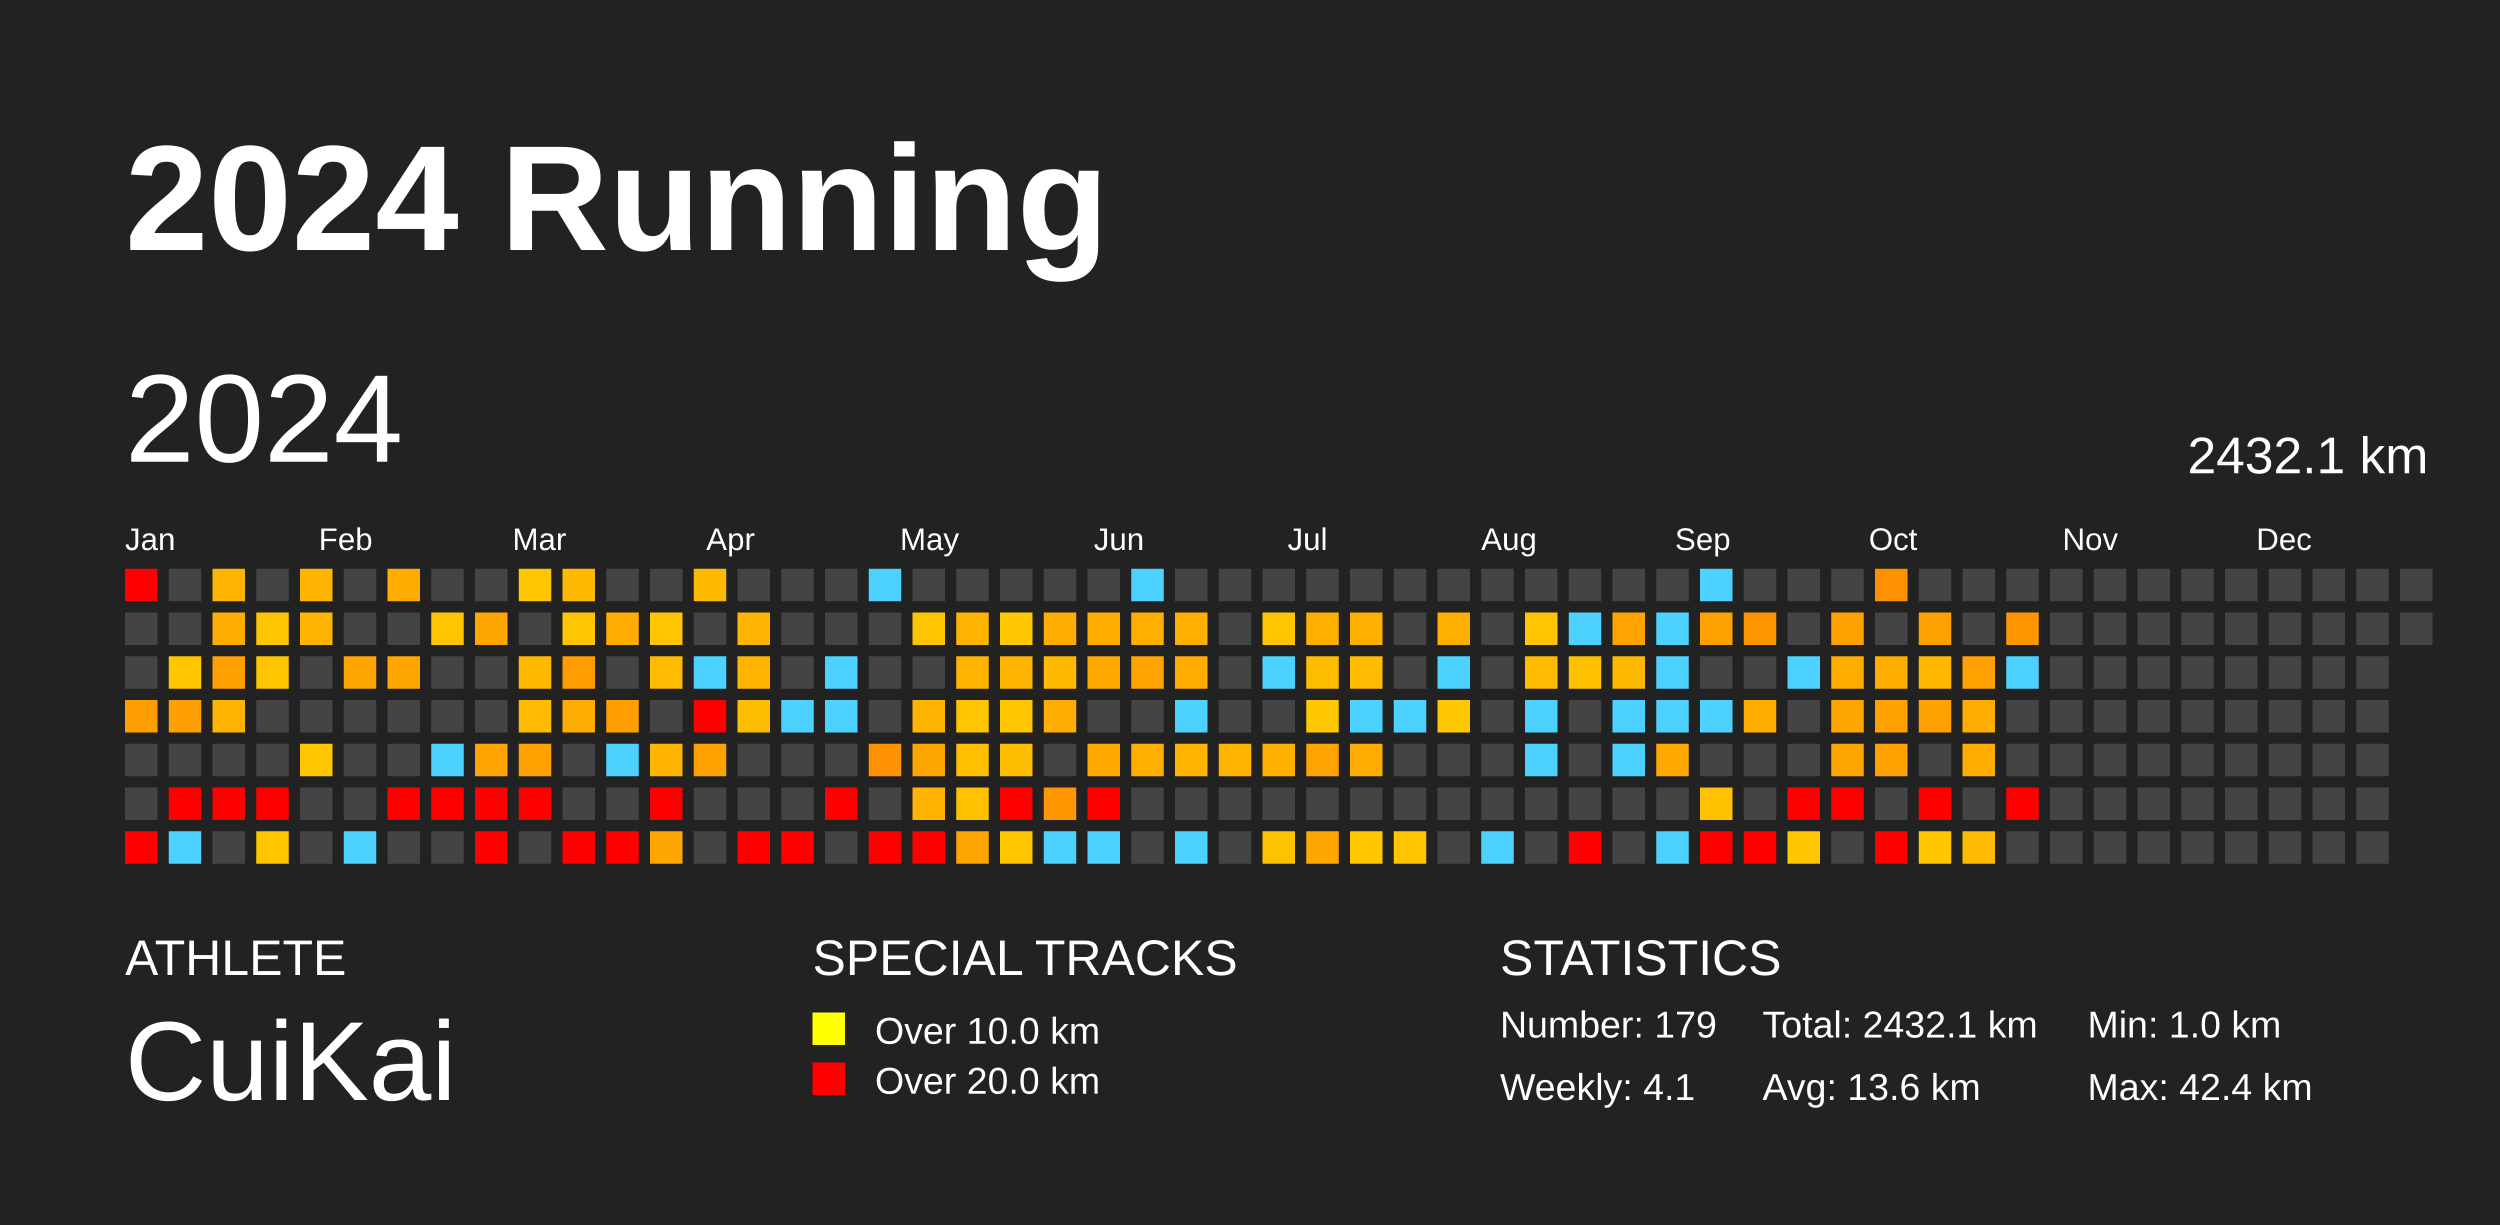
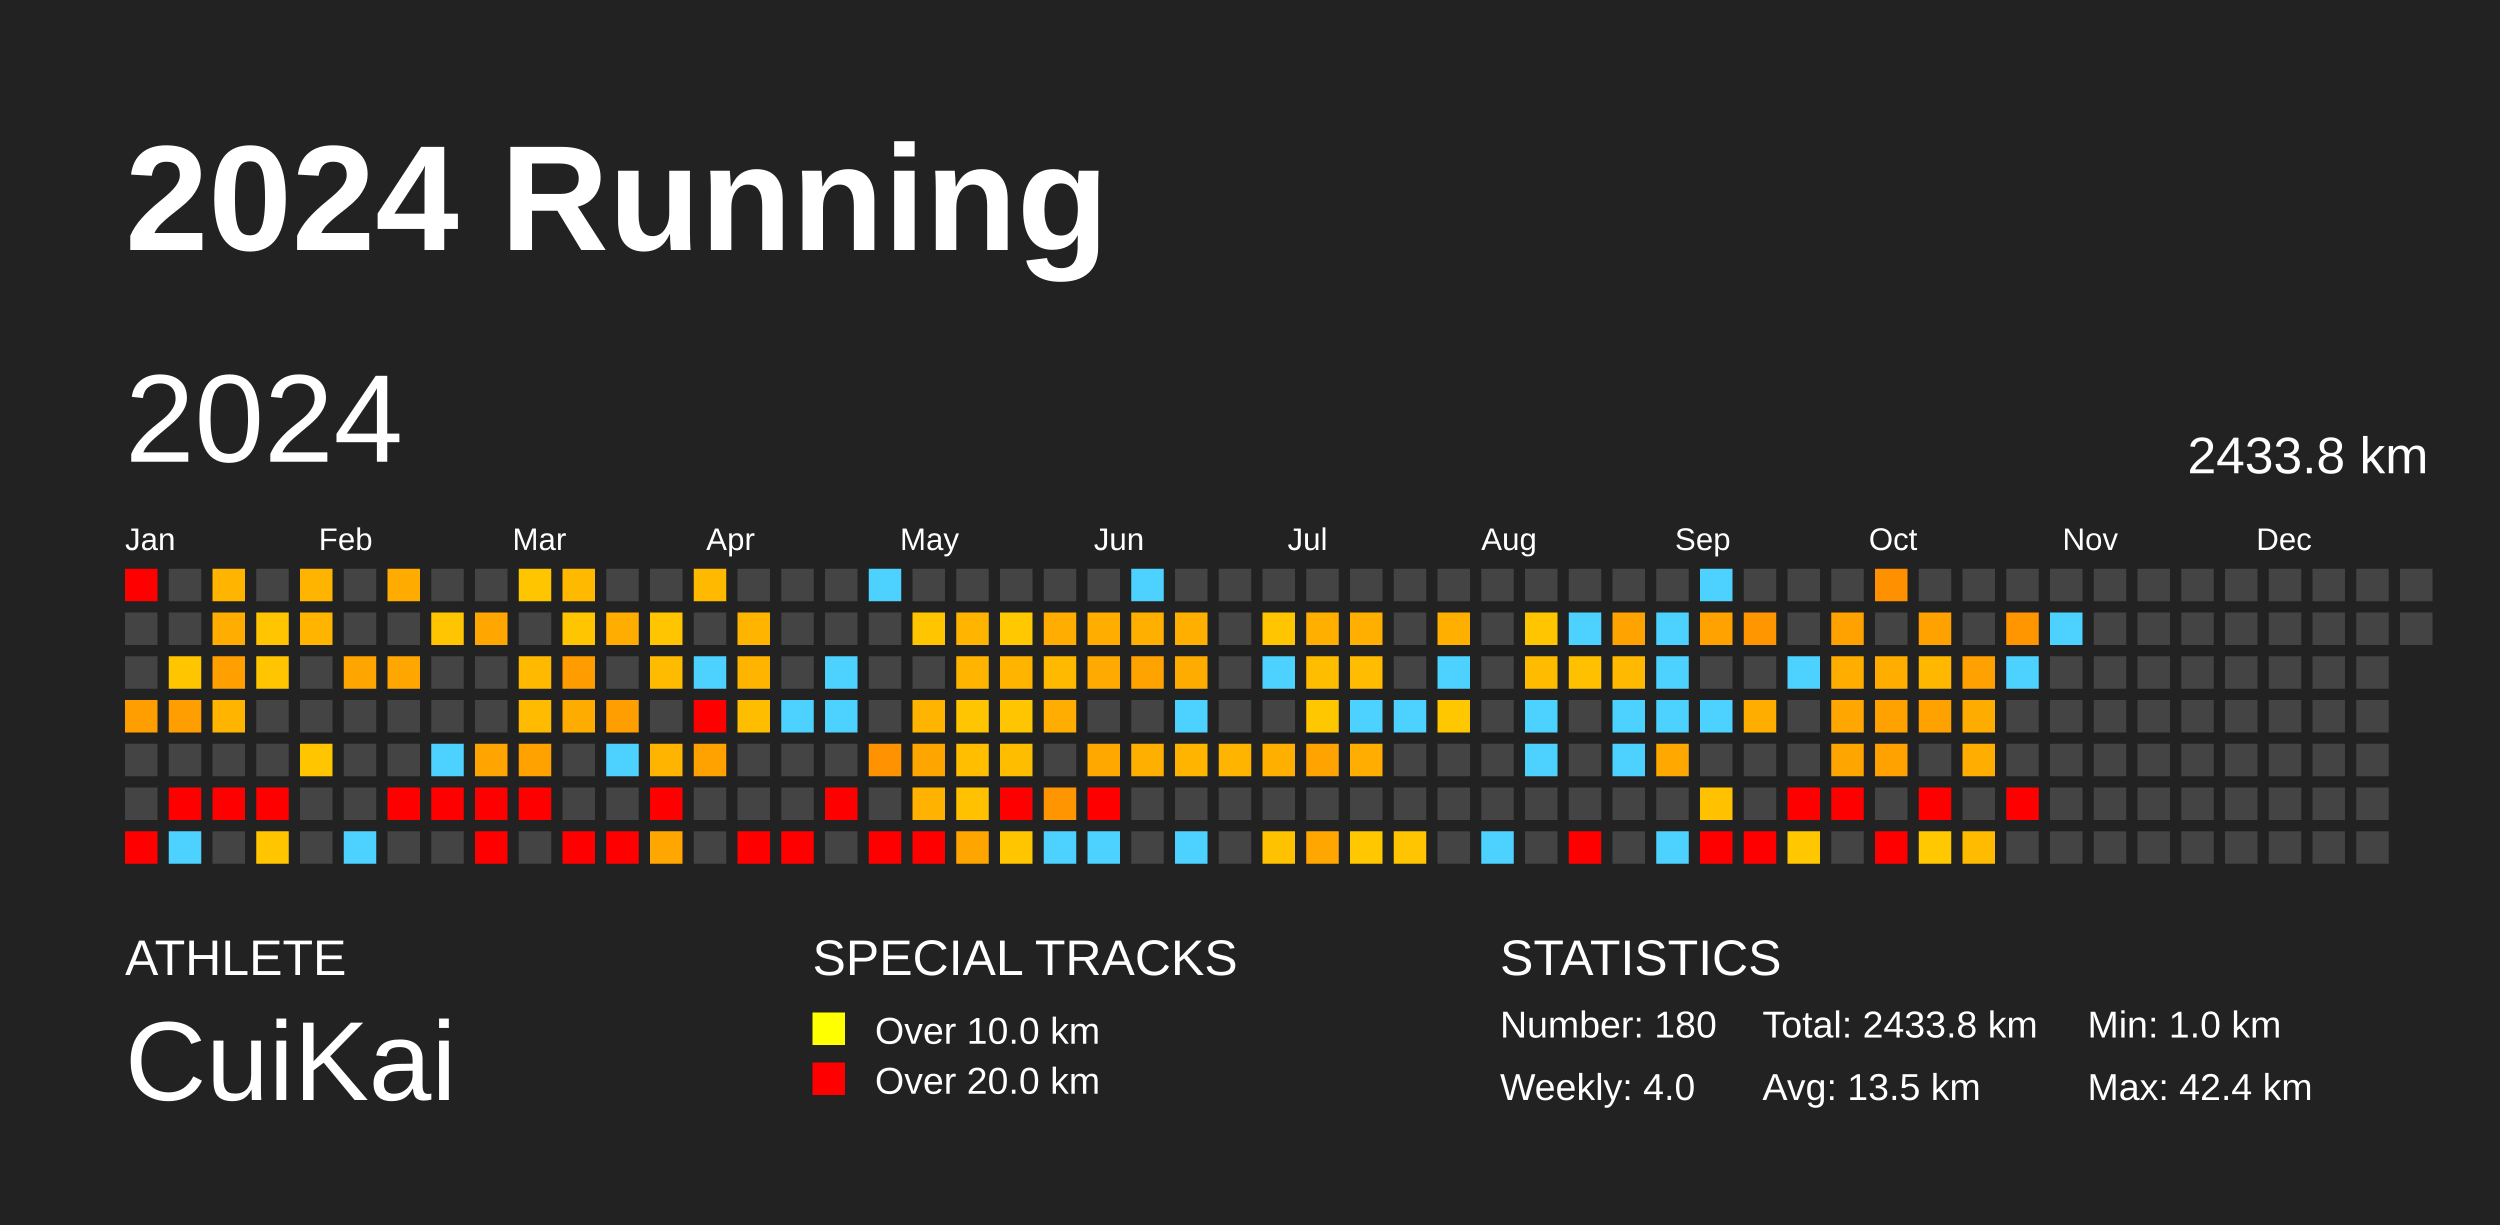
<svg xmlns="http://www.w3.org/2000/svg" baseProfile="full" height="98mm" version="1.1" viewBox="0,0,200,98" width="200mm">
  <defs />
  <rect fill="#222222" height="98" width="200" x="0" y="0" />
  <text fill="#FFFFFF" style="font-size:12px; font-family:Arial; font-weight:bold;" x="10" y="20">2024 Running</text>
  <text fill="#FFFFFF" style="font-size:4px; font-family:Arial" x="10" y="78">ATHLETE</text>
  <text fill="#FFFFFF" style="font-size:9px; font-family:Arial" x="10" y="88">CuiKai</text>
  <text fill="#FFFFFF" style="font-size:4px; font-family:Arial" x="65" y="78">SPECIAL TRACKS</text>
  <rect fill="yellow" height="2.6" width="2.6" x="65" y="81" />
  <text fill="#FFFFFF" style="font-size:3px; font-family:Arial" x="70" y="83.5">Over 10.0 km</text>
  <rect fill="red" height="2.6" width="2.6" x="65" y="85" />
  <text fill="#FFFFFF" style="font-size:3px; font-family:Arial" x="70" y="87.5">Over 20.0 km</text>
  <text fill="#FFFFFF" style="font-size:4px; font-family:Arial" x="120" y="78">STATISTICS</text>
-   <text fill="#FFFFFF" style="font-size:3px; font-family:Arial" x="120" y="83">Number: 179</text>
-   <text fill="#FFFFFF" style="font-size:3px; font-family:Arial" x="120" y="88">Weekly: 4.1</text>
-   <text fill="#FFFFFF" style="font-size:3px; font-family:Arial" x="141" y="83">Total: 2432.1 km</text>
-   <text fill="#FFFFFF" style="font-size:3px; font-family:Arial" x="141" y="88">Avg: 13.6 km</text>
+   <text fill="#FFFFFF" style="font-size:3px; font-family:Arial" x="120" y="83">Number: 180</text>
+   <text fill="#FFFFFF" style="font-size:3px; font-family:Arial" x="120" y="88">Weekly: 4.0</text>
+   <text fill="#FFFFFF" style="font-size:3px; font-family:Arial" x="141" y="83">Total: 2433.8 km</text>
+   <text fill="#FFFFFF" style="font-size:3px; font-family:Arial" x="141" y="88">Avg: 13.5 km</text>
  <text fill="#FFFFFF" style="font-size:3px; font-family:Arial" x="167" y="83">Min: 1.0 km</text>
  <text fill="#FFFFFF" style="font-size:3px; font-family:Arial" x="167" y="88">Max: 42.4 km</text>
  <text dominant-baseline="hanging" fill="#FFFFFF" style="font-size:10.0px; font-family:Arial;" x="10" y="30">2024</text>
-   <text dominant-baseline="hanging" fill="#FFFFFF" style="font-size:4.125px; font-family:Arial;" x="175" y="35">2432.1 km</text>
+   <text dominant-baseline="hanging" fill="#FFFFFF" style="font-size:4.125px; font-family:Arial;" x="175" y="35">2433.8 km</text>
  <text fill="#FFFFFF" style="font-size:2.5px; font-family:Arial" x="10.0" y="44">Jan</text>
  <text fill="#FFFFFF" style="font-size:2.5px; font-family:Arial" x="25.5" y="44">Feb</text>
  <text fill="#FFFFFF" style="font-size:2.5px; font-family:Arial" x="41.0" y="44">Mar</text>
  <text fill="#FFFFFF" style="font-size:2.5px; font-family:Arial" x="56.5" y="44">Apr</text>
  <text fill="#FFFFFF" style="font-size:2.5px; font-family:Arial" x="72.0" y="44">May</text>
  <text fill="#FFFFFF" style="font-size:2.5px; font-family:Arial" x="87.5" y="44">Jun</text>
  <text fill="#FFFFFF" style="font-size:2.5px; font-family:Arial" x="103.0" y="44">Jul</text>
  <text fill="#FFFFFF" style="font-size:2.5px; font-family:Arial" x="118.5" y="44">Aug</text>
  <text fill="#FFFFFF" style="font-size:2.5px; font-family:Arial" x="134.0" y="44">Sep</text>
  <text fill="#FFFFFF" style="font-size:2.5px; font-family:Arial" x="149.5" y="44">Oct</text>
  <text fill="#FFFFFF" style="font-size:2.5px; font-family:Arial" x="165.0" y="44">Nov</text>
  <text fill="#FFFFFF" style="font-size:2.5px; font-family:Arial" x="180.5" y="44">Dec</text>
  <rect fill="red" height="2.6" width="2.6" x="10.0" y="45.5" />
  <rect fill="#444444" height="2.6" width="2.6" x="10.0" y="49.0" />
  <rect fill="#444444" height="2.6" width="2.6" x="10.0" y="52.5" />
  <rect fill="#ff9e00" height="2.6" width="2.6" x="10.0" y="56.0" />
  <rect fill="#444444" height="2.6" width="2.6" x="10.0" y="59.5" />
  <rect fill="#444444" height="2.6" width="2.6" x="10.0" y="63.0" />
  <rect fill="red" height="2.6" width="2.6" x="10.0" y="66.5" />
  <rect fill="#444444" height="2.6" width="2.6" x="13.5" y="45.5" />
  <rect fill="#444444" height="2.6" width="2.6" x="13.5" y="49.0" />
  <rect fill="#ffc600" height="2.6" width="2.6" x="13.5" y="52.5" />
  <rect fill="#ff9e00" height="2.6" width="2.6" x="13.5" y="56.0" />
  <rect fill="#444444" height="2.6" width="2.6" x="13.5" y="59.5" />
  <rect fill="red" height="2.6" width="2.6" x="13.5" y="63.0" />
  <rect fill="#4dd2ff" height="2.6" width="2.6" x="13.5" y="66.5" />
  <rect fill="#ffb500" height="2.6" width="2.6" x="17.0" y="45.5" />
  <rect fill="#ffad00" height="2.6" width="2.6" x="17.0" y="49.0" />
  <rect fill="#ffa000" height="2.6" width="2.6" x="17.0" y="52.5" />
  <rect fill="#ffb500" height="2.6" width="2.6" x="17.0" y="56.0" />
  <rect fill="#444444" height="2.6" width="2.6" x="17.0" y="59.5" />
  <rect fill="red" height="2.6" width="2.6" x="17.0" y="63.0" />
  <rect fill="#444444" height="2.6" width="2.6" x="17.0" y="66.5" />
  <rect fill="#444444" height="2.6" width="2.6" x="20.5" y="45.5" />
  <rect fill="#ffc500" height="2.6" width="2.6" x="20.5" y="49.0" />
  <rect fill="#ffc500" height="2.6" width="2.6" x="20.5" y="52.5" />
  <rect fill="#444444" height="2.6" width="2.6" x="20.5" y="56.0" />
  <rect fill="#444444" height="2.6" width="2.6" x="20.5" y="59.5" />
  <rect fill="red" height="2.6" width="2.6" x="20.5" y="63.0" />
  <rect fill="#ffc600" height="2.6" width="2.6" x="20.5" y="66.5" />
  <rect fill="#ffb500" height="2.6" width="2.6" x="24.0" y="45.5" />
  <rect fill="#ffb500" height="2.6" width="2.6" x="24.0" y="49.0" />
  <rect fill="#444444" height="2.6" width="2.6" x="24.0" y="52.5" />
  <rect fill="#444444" height="2.6" width="2.6" x="24.0" y="56.0" />
  <rect fill="#ffc600" height="2.6" width="2.6" x="24.0" y="59.5" />
  <rect fill="#444444" height="2.6" width="2.6" x="24.0" y="63.0" />
  <rect fill="#444444" height="2.6" width="2.6" x="24.0" y="66.5" />
  <rect fill="#444444" height="2.6" width="2.6" x="27.5" y="45.5" />
  <rect fill="#444444" height="2.6" width="2.6" x="27.5" y="49.0" />
  <rect fill="#ffa500" height="2.6" width="2.6" x="27.5" y="52.5" />
  <rect fill="#444444" height="2.6" width="2.6" x="27.5" y="56.0" />
  <rect fill="#444444" height="2.6" width="2.6" x="27.5" y="59.5" />
  <rect fill="#444444" height="2.6" width="2.6" x="27.5" y="63.0" />
  <rect fill="#4dd2ff" height="2.6" width="2.6" x="27.5" y="66.5" />
  <rect fill="#ffab00" height="2.6" width="2.6" x="31.0" y="45.5" />
  <rect fill="#444444" height="2.6" width="2.6" x="31.0" y="49.0" />
  <rect fill="#ffa700" height="2.6" width="2.6" x="31.0" y="52.5" />
  <rect fill="#444444" height="2.6" width="2.6" x="31.0" y="56.0" />
  <rect fill="#444444" height="2.6" width="2.6" x="31.0" y="59.5" />
  <rect fill="red" height="2.6" width="2.6" x="31.0" y="63.0" />
  <rect fill="#444444" height="2.6" width="2.6" x="31.0" y="66.5" />
  <rect fill="#444444" height="2.6" width="2.6" x="34.5" y="45.5" />
  <rect fill="#ffc500" height="2.6" width="2.6" x="34.5" y="49.0" />
  <rect fill="#444444" height="2.6" width="2.6" x="34.5" y="52.5" />
  <rect fill="#444444" height="2.6" width="2.6" x="34.5" y="56.0" />
  <rect fill="#4dd2ff" height="2.6" width="2.6" x="34.5" y="59.5" />
  <rect fill="red" height="2.6" width="2.6" x="34.5" y="63.0" />
  <rect fill="#444444" height="2.6" width="2.6" x="34.5" y="66.5" />
  <rect fill="#444444" height="2.6" width="2.6" x="38.0" y="45.5" />
  <rect fill="#ffa700" height="2.6" width="2.6" x="38.0" y="49.0" />
  <rect fill="#444444" height="2.6" width="2.6" x="38.0" y="52.5" />
  <rect fill="#444444" height="2.6" width="2.6" x="38.0" y="56.0" />
  <rect fill="#ffa400" height="2.6" width="2.6" x="38.0" y="59.5" />
  <rect fill="red" height="2.6" width="2.6" x="38.0" y="63.0" />
  <rect fill="red" height="2.6" width="2.6" x="38.0" y="66.5" />
  <rect fill="#ffc600" height="2.6" width="2.6" x="41.5" y="45.5" />
  <rect fill="#444444" height="2.6" width="2.6" x="41.5" y="49.0" />
  <rect fill="#ffba00" height="2.6" width="2.6" x="41.5" y="52.5" />
  <rect fill="#ffbb00" height="2.6" width="2.6" x="41.5" y="56.0" />
  <rect fill="#ffa200" height="2.6" width="2.6" x="41.5" y="59.5" />
  <rect fill="red" height="2.6" width="2.6" x="41.5" y="63.0" />
  <rect fill="#444444" height="2.6" width="2.6" x="41.5" y="66.5" />
  <rect fill="#ffba00" height="2.6" width="2.6" x="45.0" y="45.5" />
  <rect fill="#ffc500" height="2.6" width="2.6" x="45.0" y="49.0" />
  <rect fill="#ff9c00" height="2.6" width="2.6" x="45.0" y="52.5" />
  <rect fill="#ffac00" height="2.6" width="2.6" x="45.0" y="56.0" />
  <rect fill="#444444" height="2.6" width="2.6" x="45.0" y="59.5" />
  <rect fill="#444444" height="2.6" width="2.6" x="45.0" y="63.0" />
  <rect fill="red" height="2.6" width="2.6" x="45.0" y="66.5" />
  <rect fill="#444444" height="2.6" width="2.6" x="48.5" y="45.5" />
  <rect fill="#ffad00" height="2.6" width="2.6" x="48.5" y="49.0" />
  <rect fill="#444444" height="2.6" width="2.6" x="48.5" y="52.5" />
  <rect fill="#ff9e00" height="2.6" width="2.6" x="48.5" y="56.0" />
  <rect fill="#4dd2ff" height="2.6" width="2.6" x="48.5" y="59.5" />
  <rect fill="#444444" height="2.6" width="2.6" x="48.5" y="63.0" />
  <rect fill="red" height="2.6" width="2.6" x="48.5" y="66.5" />
  <rect fill="#444444" height="2.6" width="2.6" x="52.0" y="45.5" />
  <rect fill="#ffc500" height="2.6" width="2.6" x="52.0" y="49.0" />
  <rect fill="#ffbb00" height="2.6" width="2.6" x="52.0" y="52.5" />
  <rect fill="#444444" height="2.6" width="2.6" x="52.0" y="56.0" />
  <rect fill="#ffb500" height="2.6" width="2.6" x="52.0" y="59.5" />
  <rect fill="red" height="2.6" width="2.6" x="52.0" y="63.0" />
  <rect fill="#ffa700" height="2.6" width="2.6" x="52.0" y="66.5" />
  <rect fill="#ffba00" height="2.6" width="2.6" x="55.5" y="45.5" />
  <rect fill="#444444" height="2.6" width="2.6" x="55.5" y="49.0" />
  <rect fill="#4dd2ff" height="2.6" width="2.6" x="55.5" y="52.5" />
  <rect fill="red" height="2.6" width="2.6" x="55.5" y="56.0" />
  <rect fill="#ffa200" height="2.6" width="2.6" x="55.5" y="59.5" />
  <rect fill="#444444" height="2.6" width="2.6" x="55.5" y="63.0" />
  <rect fill="#444444" height="2.6" width="2.6" x="55.5" y="66.5" />
  <rect fill="#444444" height="2.6" width="2.6" x="59.0" y="45.5" />
  <rect fill="#ffb500" height="2.6" width="2.6" x="59.0" y="49.0" />
  <rect fill="#ffb500" height="2.6" width="2.6" x="59.0" y="52.5" />
  <rect fill="#ffbd00" height="2.6" width="2.6" x="59.0" y="56.0" />
  <rect fill="#444444" height="2.6" width="2.6" x="59.0" y="59.5" />
  <rect fill="#444444" height="2.6" width="2.6" x="59.0" y="63.0" />
  <rect fill="red" height="2.6" width="2.6" x="59.0" y="66.5" />
  <rect fill="#444444" height="2.6" width="2.6" x="62.5" y="45.5" />
  <rect fill="#444444" height="2.6" width="2.6" x="62.5" y="49.0" />
  <rect fill="#444444" height="2.6" width="2.6" x="62.5" y="52.5" />
  <rect fill="#4dd2ff" height="2.6" width="2.6" x="62.5" y="56.0" />
  <rect fill="#444444" height="2.6" width="2.6" x="62.5" y="59.5" />
  <rect fill="#444444" height="2.6" width="2.6" x="62.5" y="63.0" />
  <rect fill="red" height="2.6" width="2.6" x="62.5" y="66.5" />
  <rect fill="#444444" height="2.6" width="2.6" x="66.0" y="45.5" />
  <rect fill="#444444" height="2.6" width="2.6" x="66.0" y="49.0" />
  <rect fill="#4dd2ff" height="2.6" width="2.6" x="66.0" y="52.5" />
  <rect fill="#4dd2ff" height="2.6" width="2.6" x="66.0" y="56.0" />
  <rect fill="#444444" height="2.6" width="2.6" x="66.0" y="59.5" />
  <rect fill="red" height="2.6" width="2.6" x="66.0" y="63.0" />
  <rect fill="#444444" height="2.6" width="2.6" x="66.0" y="66.5" />
  <rect fill="#4dd2ff" height="2.6" width="2.6" x="69.5" y="45.5" />
  <rect fill="#444444" height="2.6" width="2.6" x="69.5" y="49.0" />
  <rect fill="#444444" height="2.6" width="2.6" x="69.5" y="52.5" />
  <rect fill="#444444" height="2.6" width="2.6" x="69.5" y="56.0" />
  <rect fill="#ff9200" height="2.6" width="2.6" x="69.5" y="59.5" />
  <rect fill="#444444" height="2.6" width="2.6" x="69.5" y="63.0" />
  <rect fill="red" height="2.6" width="2.6" x="69.5" y="66.5" />
  <rect fill="#444444" height="2.6" width="2.6" x="73.0" y="45.5" />
  <rect fill="#ffc600" height="2.6" width="2.6" x="73.0" y="49.0" />
  <rect fill="#444444" height="2.6" width="2.6" x="73.0" y="52.5" />
  <rect fill="#ffb500" height="2.6" width="2.6" x="73.0" y="56.0" />
  <rect fill="#ffa500" height="2.6" width="2.6" x="73.0" y="59.5" />
  <rect fill="#ffb300" height="2.6" width="2.6" x="73.0" y="63.0" />
  <rect fill="red" height="2.6" width="2.6" x="73.0" y="66.5" />
  <rect fill="#444444" height="2.6" width="2.6" x="76.5" y="45.5" />
  <rect fill="#ffb400" height="2.6" width="2.6" x="76.5" y="49.0" />
  <rect fill="#ffb500" height="2.6" width="2.6" x="76.5" y="52.5" />
  <rect fill="#ffc500" height="2.6" width="2.6" x="76.5" y="56.0" />
  <rect fill="#ffbe00" height="2.6" width="2.6" x="76.5" y="59.5" />
  <rect fill="#ffc100" height="2.6" width="2.6" x="76.5" y="63.0" />
  <rect fill="#ffa500" height="2.6" width="2.6" x="76.5" y="66.5" />
  <rect fill="#444444" height="2.6" width="2.6" x="80.0" y="45.5" />
  <rect fill="#ffc800" height="2.6" width="2.6" x="80.0" y="49.0" />
  <rect fill="#ffb500" height="2.6" width="2.6" x="80.0" y="52.5" />
  <rect fill="#ffc500" height="2.6" width="2.6" x="80.0" y="56.0" />
  <rect fill="#ffbd00" height="2.6" width="2.6" x="80.0" y="59.5" />
  <rect fill="red" height="2.6" width="2.6" x="80.0" y="63.0" />
  <rect fill="#ffc600" height="2.6" width="2.6" x="80.0" y="66.5" />
  <rect fill="#444444" height="2.6" width="2.6" x="83.5" y="45.5" />
  <rect fill="#ffad00" height="2.6" width="2.6" x="83.5" y="49.0" />
  <rect fill="#ffba00" height="2.6" width="2.6" x="83.5" y="52.5" />
  <rect fill="#ffad00" height="2.6" width="2.6" x="83.5" y="56.0" />
  <rect fill="#444444" height="2.6" width="2.6" x="83.5" y="59.5" />
  <rect fill="#ff9500" height="2.6" width="2.6" x="83.5" y="63.0" />
  <rect fill="#4dd2ff" height="2.6" width="2.6" x="83.5" y="66.5" />
  <rect fill="#444444" height="2.6" width="2.6" x="87.0" y="45.5" />
  <rect fill="#ffae00" height="2.6" width="2.6" x="87.0" y="49.0" />
  <rect fill="#ffaa00" height="2.6" width="2.6" x="87.0" y="52.5" />
  <rect fill="#444444" height="2.6" width="2.6" x="87.0" y="56.0" />
  <rect fill="#ffa900" height="2.6" width="2.6" x="87.0" y="59.5" />
  <rect fill="red" height="2.6" width="2.6" x="87.0" y="63.0" />
  <rect fill="#4dd2ff" height="2.6" width="2.6" x="87.0" y="66.5" />
  <rect fill="#4dd2ff" height="2.6" width="2.6" x="90.5" y="45.5" />
  <rect fill="#ffaf00" height="2.6" width="2.6" x="90.5" y="49.0" />
  <rect fill="#ffa300" height="2.6" width="2.6" x="90.5" y="52.5" />
  <rect fill="#444444" height="2.6" width="2.6" x="90.5" y="56.0" />
  <rect fill="#ffaf00" height="2.6" width="2.6" x="90.5" y="59.5" />
  <rect fill="#444444" height="2.6" width="2.6" x="90.5" y="63.0" />
  <rect fill="#444444" height="2.6" width="2.6" x="90.5" y="66.5" />
  <rect fill="#444444" height="2.6" width="2.6" x="94.0" y="45.5" />
  <rect fill="#ffaf00" height="2.6" width="2.6" x="94.0" y="49.0" />
  <rect fill="#ffac00" height="2.6" width="2.6" x="94.0" y="52.5" />
  <rect fill="#4dd2ff" height="2.6" width="2.6" x="94.0" y="56.0" />
  <rect fill="#ffb500" height="2.6" width="2.6" x="94.0" y="59.5" />
  <rect fill="#444444" height="2.6" width="2.6" x="94.0" y="63.0" />
  <rect fill="#4dd2ff" height="2.6" width="2.6" x="94.0" y="66.5" />
  <rect fill="#444444" height="2.6" width="2.6" x="97.5" y="45.5" />
  <rect fill="#444444" height="2.6" width="2.6" x="97.5" y="49.0" />
  <rect fill="#444444" height="2.6" width="2.6" x="97.5" y="52.5" />
  <rect fill="#444444" height="2.6" width="2.6" x="97.5" y="56.0" />
  <rect fill="#ffb400" height="2.6" width="2.6" x="97.5" y="59.5" />
  <rect fill="#444444" height="2.6" width="2.6" x="97.5" y="63.0" />
  <rect fill="#444444" height="2.6" width="2.6" x="97.5" y="66.5" />
  <rect fill="#444444" height="2.6" width="2.6" x="101.0" y="45.5" />
  <rect fill="#ffc500" height="2.6" width="2.6" x="101.0" y="49.0" />
  <rect fill="#4dd2ff" height="2.6" width="2.6" x="101.0" y="52.5" />
  <rect fill="#444444" height="2.6" width="2.6" x="101.0" y="56.0" />
  <rect fill="#ffaf00" height="2.6" width="2.6" x="101.0" y="59.5" />
  <rect fill="#444444" height="2.6" width="2.6" x="101.0" y="63.0" />
  <rect fill="#ffc200" height="2.6" width="2.6" x="101.0" y="66.5" />
  <rect fill="#444444" height="2.6" width="2.6" x="104.5" y="45.5" />
  <rect fill="#ffaf00" height="2.6" width="2.6" x="104.5" y="49.0" />
  <rect fill="#ffbd00" height="2.6" width="2.6" x="104.5" y="52.5" />
  <rect fill="#ffc700" height="2.6" width="2.6" x="104.5" y="56.0" />
  <rect fill="#ffa300" height="2.6" width="2.6" x="104.5" y="59.5" />
  <rect fill="#444444" height="2.6" width="2.6" x="104.5" y="63.0" />
  <rect fill="#ffa600" height="2.6" width="2.6" x="104.5" y="66.5" />
  <rect fill="#444444" height="2.6" width="2.6" x="108.0" y="45.5" />
  <rect fill="#ffaf00" height="2.6" width="2.6" x="108.0" y="49.0" />
  <rect fill="#ffbc00" height="2.6" width="2.6" x="108.0" y="52.5" />
  <rect fill="#4dd2ff" height="2.6" width="2.6" x="108.0" y="56.0" />
  <rect fill="#ffad00" height="2.6" width="2.6" x="108.0" y="59.5" />
  <rect fill="#444444" height="2.6" width="2.6" x="108.0" y="63.0" />
  <rect fill="#ffc700" height="2.6" width="2.6" x="108.0" y="66.5" />
  <rect fill="#444444" height="2.6" width="2.6" x="111.5" y="45.5" />
  <rect fill="#444444" height="2.6" width="2.6" x="111.5" y="49.0" />
  <rect fill="#444444" height="2.6" width="2.6" x="111.5" y="52.5" />
  <rect fill="#4dd2ff" height="2.6" width="2.6" x="111.5" y="56.0" />
  <rect fill="#444444" height="2.6" width="2.6" x="111.5" y="59.5" />
  <rect fill="#444444" height="2.6" width="2.6" x="111.5" y="63.0" />
  <rect fill="#ffc500" height="2.6" width="2.6" x="111.5" y="66.5" />
  <rect fill="#444444" height="2.6" width="2.6" x="115.0" y="45.5" />
  <rect fill="#ffaf00" height="2.6" width="2.6" x="115.0" y="49.0" />
  <rect fill="#4dd2ff" height="2.6" width="2.6" x="115.0" y="52.5" />
  <rect fill="#ffc700" height="2.6" width="2.6" x="115.0" y="56.0" />
  <rect fill="#444444" height="2.6" width="2.6" x="115.0" y="59.5" />
  <rect fill="#444444" height="2.6" width="2.6" x="115.0" y="63.0" />
  <rect fill="#444444" height="2.6" width="2.6" x="115.0" y="66.5" />
  <rect fill="#444444" height="2.6" width="2.6" x="118.5" y="45.5" />
  <rect fill="#444444" height="2.6" width="2.6" x="118.5" y="49.0" />
  <rect fill="#444444" height="2.6" width="2.6" x="118.5" y="52.5" />
  <rect fill="#444444" height="2.6" width="2.6" x="118.5" y="56.0" />
  <rect fill="#444444" height="2.6" width="2.6" x="118.5" y="59.5" />
  <rect fill="#444444" height="2.6" width="2.6" x="118.5" y="63.0" />
  <rect fill="#4dd2ff" height="2.6" width="2.6" x="118.5" y="66.5" />
  <rect fill="#444444" height="2.6" width="2.6" x="122.0" y="45.5" />
  <rect fill="#ffc500" height="2.6" width="2.6" x="122.0" y="49.0" />
  <rect fill="#ffbb00" height="2.6" width="2.6" x="122.0" y="52.5" />
  <rect fill="#4dd2ff" height="2.6" width="2.6" x="122.0" y="56.0" />
  <rect fill="#4dd2ff" height="2.6" width="2.6" x="122.0" y="59.5" />
  <rect fill="#444444" height="2.6" width="2.6" x="122.0" y="63.0" />
  <rect fill="#444444" height="2.6" width="2.6" x="122.0" y="66.5" />
  <rect fill="#444444" height="2.6" width="2.6" x="125.5" y="45.5" />
  <rect fill="#4dd2ff" height="2.6" width="2.6" x="125.5" y="49.0" />
  <rect fill="#ffc000" height="2.6" width="2.6" x="125.5" y="52.5" />
  <rect fill="#444444" height="2.6" width="2.6" x="125.5" y="56.0" />
  <rect fill="#444444" height="2.6" width="2.6" x="125.5" y="59.5" />
  <rect fill="#444444" height="2.6" width="2.6" x="125.5" y="63.0" />
  <rect fill="red" height="2.6" width="2.6" x="125.5" y="66.5" />
  <rect fill="#444444" height="2.6" width="2.6" x="129.0" y="45.5" />
  <rect fill="#ffa300" height="2.6" width="2.6" x="129.0" y="49.0" />
  <rect fill="#ffb900" height="2.6" width="2.6" x="129.0" y="52.5" />
  <rect fill="#4dd2ff" height="2.6" width="2.6" x="129.0" y="56.0" />
  <rect fill="#4dd2ff" height="2.6" width="2.6" x="129.0" y="59.5" />
  <rect fill="#444444" height="2.6" width="2.6" x="129.0" y="63.0" />
  <rect fill="#444444" height="2.6" width="2.6" x="129.0" y="66.5" />
  <rect fill="#444444" height="2.6" width="2.6" x="132.5" y="45.5" />
  <rect fill="#4dd2ff" height="2.6" width="2.6" x="132.5" y="49.0" />
  <rect fill="#4dd2ff" height="2.6" width="2.6" x="132.5" y="52.5" />
  <rect fill="#4dd2ff" height="2.6" width="2.6" x="132.5" y="56.0" />
  <rect fill="#ffa900" height="2.6" width="2.6" x="132.5" y="59.5" />
  <rect fill="#444444" height="2.6" width="2.6" x="132.5" y="63.0" />
  <rect fill="#4dd2ff" height="2.6" width="2.6" x="132.5" y="66.5" />
  <rect fill="#4dd2ff" height="2.6" width="2.6" x="136.0" y="45.5" />
  <rect fill="#ffa200" height="2.6" width="2.6" x="136.0" y="49.0" />
  <rect fill="#444444" height="2.6" width="2.6" x="136.0" y="52.5" />
  <rect fill="#4dd2ff" height="2.6" width="2.6" x="136.0" y="56.0" />
  <rect fill="#444444" height="2.6" width="2.6" x="136.0" y="59.5" />
  <rect fill="#ffc100" height="2.6" width="2.6" x="136.0" y="63.0" />
  <rect fill="red" height="2.6" width="2.6" x="136.0" y="66.5" />
  <rect fill="#444444" height="2.6" width="2.6" x="139.5" y="45.5" />
  <rect fill="#ff9600" height="2.6" width="2.6" x="139.5" y="49.0" />
  <rect fill="#444444" height="2.6" width="2.6" x="139.5" y="52.5" />
  <rect fill="#ffae00" height="2.6" width="2.6" x="139.5" y="56.0" />
  <rect fill="#444444" height="2.6" width="2.6" x="139.5" y="59.5" />
  <rect fill="#444444" height="2.6" width="2.6" x="139.5" y="63.0" />
  <rect fill="red" height="2.6" width="2.6" x="139.5" y="66.5" />
  <rect fill="#444444" height="2.6" width="2.6" x="143.0" y="45.5" />
  <rect fill="#444444" height="2.6" width="2.6" x="143.0" y="49.0" />
  <rect fill="#4dd2ff" height="2.6" width="2.6" x="143.0" y="52.5" />
  <rect fill="#444444" height="2.6" width="2.6" x="143.0" y="56.0" />
  <rect fill="#444444" height="2.6" width="2.6" x="143.0" y="59.5" />
  <rect fill="red" height="2.6" width="2.6" x="143.0" y="63.0" />
  <rect fill="#ffc700" height="2.6" width="2.6" x="143.0" y="66.5" />
  <rect fill="#444444" height="2.6" width="2.6" x="146.5" y="45.5" />
  <rect fill="#ffa200" height="2.6" width="2.6" x="146.5" y="49.0" />
  <rect fill="#ffae00" height="2.6" width="2.6" x="146.5" y="52.5" />
  <rect fill="#ffa700" height="2.6" width="2.6" x="146.5" y="56.0" />
  <rect fill="#ffa500" height="2.6" width="2.6" x="146.5" y="59.5" />
  <rect fill="red" height="2.6" width="2.6" x="146.5" y="63.0" />
  <rect fill="#444444" height="2.6" width="2.6" x="146.5" y="66.5" />
  <rect fill="#ff9000" height="2.6" width="2.6" x="150.0" y="45.5" />
  <rect fill="#444444" height="2.6" width="2.6" x="150.0" y="49.0" />
  <rect fill="#ffae00" height="2.6" width="2.6" x="150.0" y="52.5" />
  <rect fill="#ffa200" height="2.6" width="2.6" x="150.0" y="56.0" />
  <rect fill="#ffa200" height="2.6" width="2.6" x="150.0" y="59.5" />
  <rect fill="#444444" height="2.6" width="2.6" x="150.0" y="63.0" />
  <rect fill="red" height="2.6" width="2.6" x="150.0" y="66.5" />
  <rect fill="#444444" height="2.6" width="2.6" x="153.5" y="45.5" />
  <rect fill="#ffa200" height="2.6" width="2.6" x="153.5" y="49.0" />
  <rect fill="#ffb700" height="2.6" width="2.6" x="153.5" y="52.5" />
  <rect fill="#ffa200" height="2.6" width="2.6" x="153.5" y="56.0" />
  <rect fill="#444444" height="2.6" width="2.6" x="153.5" y="59.5" />
  <rect fill="red" height="2.6" width="2.6" x="153.5" y="63.0" />
  <rect fill="#ffc800" height="2.6" width="2.6" x="153.5" y="66.5" />
  <rect fill="#444444" height="2.6" width="2.6" x="157.0" y="45.5" />
  <rect fill="#444444" height="2.6" width="2.6" x="157.0" y="49.0" />
  <rect fill="#ffa100" height="2.6" width="2.6" x="157.0" y="52.5" />
  <rect fill="#ffac00" height="2.6" width="2.6" x="157.0" y="56.0" />
  <rect fill="#ffad00" height="2.6" width="2.6" x="157.0" y="59.5" />
  <rect fill="#444444" height="2.6" width="2.6" x="157.0" y="63.0" />
  <rect fill="#ffbb00" height="2.6" width="2.6" x="157.0" y="66.5" />
  <rect fill="#444444" height="2.6" width="2.6" x="160.5" y="45.5" />
  <rect fill="#ff9600" height="2.6" width="2.6" x="160.5" y="49.0" />
  <rect fill="#4dd2ff" height="2.6" width="2.6" x="160.5" y="52.5" />
  <rect fill="#444444" height="2.6" width="2.6" x="160.5" y="56.0" />
  <rect fill="#444444" height="2.6" width="2.6" x="160.5" y="59.5" />
  <rect fill="red" height="2.6" width="2.6" x="160.5" y="63.0" />
  <rect fill="#444444" height="2.6" width="2.6" x="160.5" y="66.5" />
  <rect fill="#444444" height="2.6" width="2.6" x="164.0" y="45.5" />
-   <rect fill="#444444" height="2.6" width="2.6" x="164.0" y="49.0" />
+   <rect fill="#4dd2ff" height="2.6" width="2.6" x="164.0" y="49.0" />
  <rect fill="#444444" height="2.6" width="2.6" x="164.0" y="52.5" />
  <rect fill="#444444" height="2.6" width="2.6" x="164.0" y="56.0" />
  <rect fill="#444444" height="2.6" width="2.6" x="164.0" y="59.5" />
  <rect fill="#444444" height="2.6" width="2.6" x="164.0" y="63.0" />
  <rect fill="#444444" height="2.6" width="2.6" x="164.0" y="66.5" />
  <rect fill="#444444" height="2.6" width="2.6" x="167.5" y="45.5" />
  <rect fill="#444444" height="2.6" width="2.6" x="167.5" y="49.0" />
  <rect fill="#444444" height="2.6" width="2.6" x="167.5" y="52.5" />
  <rect fill="#444444" height="2.6" width="2.6" x="167.5" y="56.0" />
  <rect fill="#444444" height="2.6" width="2.6" x="167.5" y="59.5" />
  <rect fill="#444444" height="2.6" width="2.6" x="167.5" y="63.0" />
  <rect fill="#444444" height="2.6" width="2.6" x="167.5" y="66.5" />
  <rect fill="#444444" height="2.6" width="2.6" x="171.0" y="45.5" />
  <rect fill="#444444" height="2.6" width="2.6" x="171.0" y="49.0" />
  <rect fill="#444444" height="2.6" width="2.6" x="171.0" y="52.5" />
  <rect fill="#444444" height="2.6" width="2.6" x="171.0" y="56.0" />
  <rect fill="#444444" height="2.6" width="2.6" x="171.0" y="59.5" />
  <rect fill="#444444" height="2.6" width="2.6" x="171.0" y="63.0" />
  <rect fill="#444444" height="2.6" width="2.6" x="171.0" y="66.5" />
  <rect fill="#444444" height="2.6" width="2.6" x="174.5" y="45.5" />
  <rect fill="#444444" height="2.6" width="2.6" x="174.5" y="49.0" />
  <rect fill="#444444" height="2.6" width="2.6" x="174.5" y="52.5" />
  <rect fill="#444444" height="2.6" width="2.6" x="174.5" y="56.0" />
  <rect fill="#444444" height="2.6" width="2.6" x="174.5" y="59.5" />
  <rect fill="#444444" height="2.6" width="2.6" x="174.5" y="63.0" />
  <rect fill="#444444" height="2.6" width="2.6" x="174.5" y="66.5" />
  <rect fill="#444444" height="2.6" width="2.6" x="178.0" y="45.5" />
  <rect fill="#444444" height="2.6" width="2.6" x="178.0" y="49.0" />
  <rect fill="#444444" height="2.6" width="2.6" x="178.0" y="52.5" />
  <rect fill="#444444" height="2.6" width="2.6" x="178.0" y="56.0" />
  <rect fill="#444444" height="2.6" width="2.6" x="178.0" y="59.5" />
  <rect fill="#444444" height="2.6" width="2.6" x="178.0" y="63.0" />
  <rect fill="#444444" height="2.6" width="2.6" x="178.0" y="66.5" />
  <rect fill="#444444" height="2.6" width="2.6" x="181.5" y="45.5" />
  <rect fill="#444444" height="2.6" width="2.6" x="181.5" y="49.0" />
  <rect fill="#444444" height="2.6" width="2.6" x="181.5" y="52.5" />
  <rect fill="#444444" height="2.6" width="2.6" x="181.5" y="56.0" />
  <rect fill="#444444" height="2.6" width="2.6" x="181.5" y="59.5" />
  <rect fill="#444444" height="2.6" width="2.6" x="181.5" y="63.0" />
  <rect fill="#444444" height="2.6" width="2.6" x="181.5" y="66.5" />
  <rect fill="#444444" height="2.6" width="2.6" x="185.0" y="45.5" />
  <rect fill="#444444" height="2.6" width="2.6" x="185.0" y="49.0" />
  <rect fill="#444444" height="2.6" width="2.6" x="185.0" y="52.5" />
  <rect fill="#444444" height="2.6" width="2.6" x="185.0" y="56.0" />
  <rect fill="#444444" height="2.6" width="2.6" x="185.0" y="59.5" />
  <rect fill="#444444" height="2.6" width="2.6" x="185.0" y="63.0" />
  <rect fill="#444444" height="2.6" width="2.6" x="185.0" y="66.5" />
  <rect fill="#444444" height="2.6" width="2.6" x="188.5" y="45.5" />
  <rect fill="#444444" height="2.6" width="2.6" x="188.5" y="49.0" />
  <rect fill="#444444" height="2.6" width="2.6" x="188.5" y="52.5" />
  <rect fill="#444444" height="2.6" width="2.6" x="188.5" y="56.0" />
  <rect fill="#444444" height="2.6" width="2.6" x="188.5" y="59.5" />
  <rect fill="#444444" height="2.6" width="2.6" x="188.5" y="63.0" />
  <rect fill="#444444" height="2.6" width="2.6" x="188.5" y="66.5" />
  <rect fill="#444444" height="2.6" width="2.6" x="192.0" y="45.5" />
  <rect fill="#444444" height="2.6" width="2.6" x="192.0" y="49.0" />
</svg>
